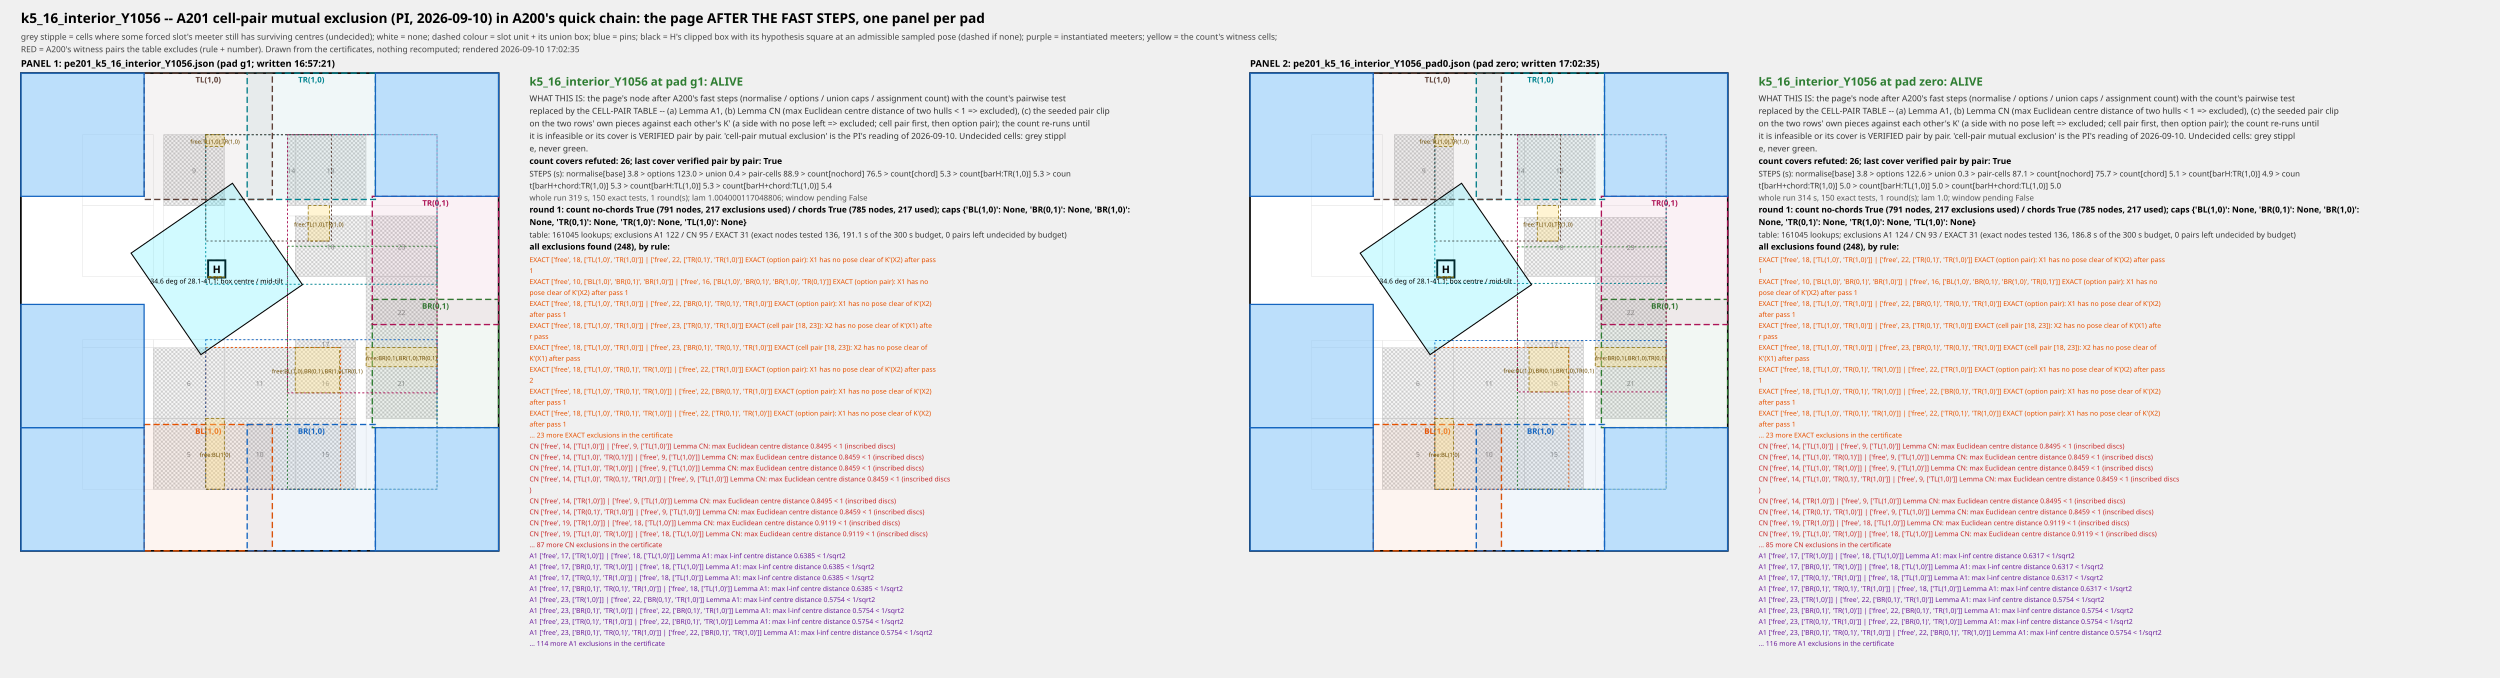
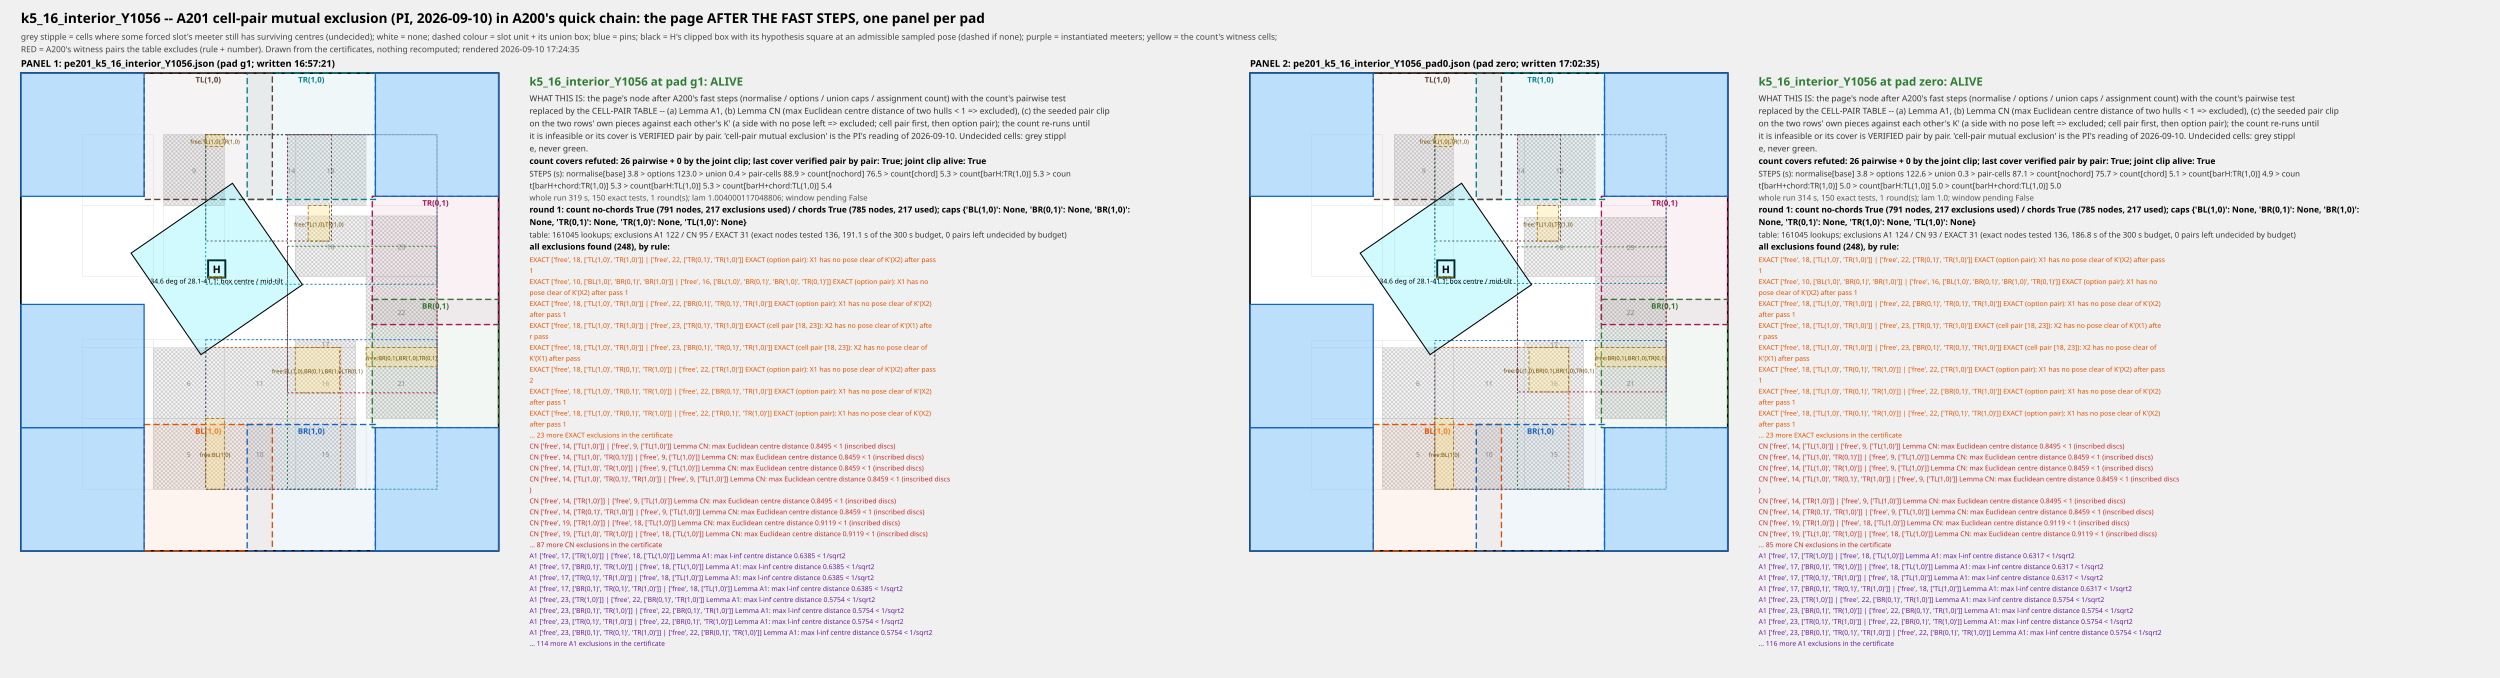
<svg xmlns="http://www.w3.org/2000/svg" width="2394" height="649" font-family="Segoe UI, sans-serif" style="background:#fff">
  <defs>
    <pattern id="stipple" width="4" height="4" patternUnits="userSpaceOnUse">
      <rect width="4" height="4" fill="#f2f2f2" />
      <circle cx="1" cy="1" r="0.7" fill="#999" />
      <circle cx="3" cy="3" r="0.7" fill="#999" />
    </pattern>
  </defs>
  <text x="20.0" y="22.0" font-size="13" fill="#000" text-anchor="start" font-weight="bold">k5_16_interior_Y1056 -- A201 cell-pair mutual exclusion (PI, 2026-09-10) in A200's quick chain: the page AFTER THE FAST STEPS, one panel per pad</text>
  <text x="20.0" y="38.0" font-size="8" fill="#444" text-anchor="start">grey stipple = cells where some forced slot's meeter still has surviving centres (undecided); white = none; dashed colour = slot unit + its union box; blue = pins; black = H's clipped box with its hypothesis square at an admissible sampled pose (dashed if none); purple = instantiated meeters; yellow = the count's witness cells;</text>
-   <text x="20.0" y="50.0" font-size="8" fill="#444" text-anchor="start">RED = A200's witness pairs the table excludes (rule + number).  Drawn from the certificates, nothing recomputed; rendered 2026-09-10 17:02:35</text>
+   <text x="20.0" y="50.0" font-size="8" fill="#444" text-anchor="start">RED = A200's witness pairs the table excludes (rule + number).  Drawn from the certificates, nothing recomputed; rendered 2026-09-10 17:24:35</text>
  <text x="20.0" y="64.0" font-size="9" fill="#000" text-anchor="start" font-weight="bold">PANEL 1: pe201_k5_16_interior_Y1056.json (pad g1; written 16:57:21)</text>
  <rect x="20.0" y="70.0" width="457.5" height="457.5" fill="#fff" fill-opacity="1.00" stroke="#000" stroke-width="1.6" />
  <rect x="79.0" y="400.6" width="67.9" height="67.9" fill="#fff" fill-opacity="1.00" stroke="#ddd" stroke-width="0.4" />
  <rect x="79.0" y="332.7" width="67.9" height="67.9" fill="#fff" fill-opacity="1.00" stroke="#ddd" stroke-width="0.4" />
  <rect x="79.0" y="325.3" width="67.9" height="7.4" fill="#fff" fill-opacity="1.00" stroke="#ddd" stroke-width="0.4" />
  <rect x="79.0" y="196.9" width="67.9" height="67.9" fill="#fff" fill-opacity="1.00" stroke="#ddd" stroke-width="0.4" />
  <rect x="79.0" y="129.0" width="67.9" height="67.9" fill="#fff" fill-opacity="1.00" stroke="#ddd" stroke-width="0.4" />
  <rect x="146.9" y="400.6" width="67.9" height="67.9" fill="url(#stipple)" fill-opacity="1.00" stroke="#bbb" stroke-width="0.4" />
  <text x="180.8" y="437.5" font-size="6.5" fill="#888" text-anchor="middle">5</text>
  <rect x="146.9" y="332.7" width="67.9" height="67.9" fill="url(#stipple)" fill-opacity="1.00" stroke="#bbb" stroke-width="0.4" />
  <text x="180.8" y="369.6" font-size="6.5" fill="#888" text-anchor="middle">6</text>
  <rect x="146.9" y="325.3" width="67.9" height="7.4" fill="#fff" fill-opacity="1.00" stroke="#ddd" stroke-width="0.4" />
  <rect x="156.8" y="196.9" width="58.0" height="67.9" fill="#fff" fill-opacity="1.00" stroke="#ddd" stroke-width="0.4" />
  <rect x="156.8" y="129.0" width="58.0" height="67.9" fill="url(#stipple)" fill-opacity="1.00" stroke="#bbb" stroke-width="0.4" />
  <text x="185.8" y="165.9" font-size="6.5" fill="#888" text-anchor="middle">9</text>
  <rect x="214.8" y="400.6" width="67.9" height="67.9" fill="url(#stipple)" fill-opacity="1.00" stroke="#bbb" stroke-width="0.4" />
  <text x="248.7" y="437.5" font-size="6.5" fill="#888" text-anchor="middle">10</text>
  <rect x="214.8" y="332.7" width="67.9" height="67.9" fill="url(#stipple)" fill-opacity="1.00" stroke="#bbb" stroke-width="0.4" />
  <text x="248.7" y="369.6" font-size="6.5" fill="#888" text-anchor="middle">11</text>
  <rect x="214.8" y="325.3" width="67.9" height="7.4" fill="#fff" fill-opacity="1.00" stroke="#ddd" stroke-width="0.4" />
  <rect x="275.3" y="206.8" width="7.4" height="58.0" fill="#fff" fill-opacity="1.00" stroke="#ddd" stroke-width="0.4" />
  <rect x="275.3" y="129.0" width="7.4" height="67.9" fill="url(#stipple)" fill-opacity="1.00" stroke="#bbb" stroke-width="0.4" />
  <text x="279.0" y="165.9" font-size="6.5" fill="#888" text-anchor="middle">14</text>
  <rect x="282.7" y="400.6" width="58.0" height="67.9" fill="url(#stipple)" fill-opacity="1.00" stroke="#bbb" stroke-width="0.4" />
  <text x="311.7" y="437.5" font-size="6.5" fill="#888" text-anchor="middle">15</text>
  <rect x="282.7" y="332.7" width="58.0" height="67.9" fill="url(#stipple)" fill-opacity="1.00" stroke="#bbb" stroke-width="0.4" />
  <text x="311.7" y="369.6" font-size="6.5" fill="#888" text-anchor="middle">16</text>
  <rect x="282.7" y="325.3" width="58.0" height="7.4" fill="url(#stipple)" fill-opacity="1.00" stroke="#bbb" stroke-width="0.4" />
  <text x="311.7" y="332.0" font-size="6.5" fill="#888" text-anchor="middle">17</text>
  <rect x="282.7" y="206.8" width="67.9" height="58.0" fill="url(#stipple)" fill-opacity="1.00" stroke="#bbb" stroke-width="0.4" />
  <text x="316.6" y="238.8" font-size="6.5" fill="#888" text-anchor="middle">18</text>
  <rect x="282.7" y="129.0" width="67.9" height="67.9" fill="url(#stipple)" fill-opacity="1.00" stroke="#bbb" stroke-width="0.4" />
  <text x="316.6" y="165.9" font-size="6.5" fill="#888" text-anchor="middle">19</text>
  <rect x="350.6" y="400.6" width="67.9" height="67.9" fill="#fff" fill-opacity="1.00" stroke="#ddd" stroke-width="0.4" />
  <rect x="350.6" y="332.7" width="67.9" height="67.9" fill="url(#stipple)" fill-opacity="1.00" stroke="#bbb" stroke-width="0.4" />
  <text x="384.5" y="369.6" font-size="6.5" fill="#888" text-anchor="middle">21</text>
  <rect x="350.6" y="264.8" width="67.9" height="67.9" fill="url(#stipple)" fill-opacity="1.00" stroke="#bbb" stroke-width="0.4" />
  <text x="384.5" y="301.7" font-size="6.5" fill="#888" text-anchor="middle">22</text>
  <rect x="350.6" y="206.8" width="67.9" height="58.0" fill="url(#stipple)" fill-opacity="1.00" stroke="#bbb" stroke-width="0.4" />
  <text x="384.5" y="238.8" font-size="6.5" fill="#888" text-anchor="middle">23</text>
  <rect x="350.6" y="129.0" width="67.9" height="67.9" fill="#fff" fill-opacity="1.00" stroke="#ddd" stroke-width="0.4" />
  <rect x="138.0" y="406.5" width="122.8" height="121.0" fill="#e65100" fill-opacity="0.06" stroke="#e65100" stroke-width="1.3" stroke-dasharray="6,3" />
  <text x="199.4" y="415.5" font-size="7.5" fill="#e65100" text-anchor="middle" font-weight="bold">BL(1,0)</text>
  <rect x="197.0" y="332.7" width="129.2" height="135.8" fill="none" fill-opacity="0.00" stroke="#e65100" stroke-width="0.9" stroke-dasharray="2,2" />
  <rect x="356.5" y="286.7" width="121.0" height="122.8" fill="#2e7d32" fill-opacity="0.06" stroke="#2e7d32" stroke-width="1.3" stroke-dasharray="6,3" />
  <text x="417.0" y="295.7" font-size="7.5" fill="#2e7d32" text-anchor="middle" font-weight="bold">BR(0,1)</text>
  <rect x="275.3" y="235.8" width="143.2" height="232.7" fill="none" fill-opacity="0.00" stroke="#2e7d32" stroke-width="0.9" stroke-dasharray="2,2" />
  <rect x="236.7" y="406.5" width="122.8" height="121.0" fill="#1565c0" fill-opacity="0.06" stroke="#1565c0" stroke-width="1.3" stroke-dasharray="6,3" />
  <text x="298.1" y="415.5" font-size="7.5" fill="#1565c0" text-anchor="middle" font-weight="bold">BR(1,0)</text>
  <rect x="197.0" y="325.3" width="221.5" height="143.2" fill="none" fill-opacity="0.00" stroke="#1565c0" stroke-width="0.9" stroke-dasharray="2,2" />
  <rect x="356.5" y="188.0" width="121.0" height="122.8" fill="#ad1457" fill-opacity="0.06" stroke="#ad1457" stroke-width="1.3" stroke-dasharray="6,3" />
  <text x="417.0" y="197.0" font-size="7.5" fill="#ad1457" text-anchor="middle" font-weight="bold">TR(0,1)</text>
  <rect x="275.3" y="129.0" width="143.2" height="247.2" fill="none" fill-opacity="0.00" stroke="#ad1457" stroke-width="0.9" stroke-dasharray="2,2" />
  <rect x="236.7" y="70.0" width="122.8" height="121.0" fill="#00838f" fill-opacity="0.06" stroke="#00838f" stroke-width="1.3" stroke-dasharray="6,3" />
  <text x="298.1" y="79.0" font-size="7.5" fill="#00838f" text-anchor="middle" font-weight="bold">TR(1,0)</text>
  <rect x="197.0" y="129.0" width="221.5" height="143.2" fill="none" fill-opacity="0.00" stroke="#00838f" stroke-width="0.9" stroke-dasharray="2,2" />
  <rect x="138.0" y="70.0" width="122.8" height="121.0" fill="#5d4037" fill-opacity="0.06" stroke="#5d4037" stroke-width="1.3" stroke-dasharray="6,3" />
  <text x="199.4" y="79.0" font-size="7.5" fill="#5d4037" text-anchor="middle" font-weight="bold">TL(1,0)</text>
  <rect x="197.0" y="129.0" width="120.4" height="101.8" fill="none" fill-opacity="0.00" stroke="#5d4037" stroke-width="0.9" stroke-dasharray="2,2" />
  <polygon points="20.0,527.5 138.0,527.5 138.0,409.5 20.0,409.5" fill="#90caf9" fill-opacity="0.60" stroke="#1565c0" stroke-width="1.2" />
  <polygon points="20.0,409.5 138.0,409.5 138.0,291.5 20.0,291.5" fill="#90caf9" fill-opacity="0.60" stroke="#1565c0" stroke-width="1.2" />
  <polygon points="20.0,188.0 138.0,188.0 138.0,70.0 20.0,70.0" fill="#90caf9" fill-opacity="0.60" stroke="#1565c0" stroke-width="1.2" />
  <polygon points="359.5,527.5 477.5,527.5 477.5,409.5 359.5,409.5" fill="#90caf9" fill-opacity="0.60" stroke="#1565c0" stroke-width="1.2" />
  <polygon points="359.5,188.0 477.5,188.0 477.5,70.0 359.5,70.0" fill="#90caf9" fill-opacity="0.60" stroke="#1565c0" stroke-width="1.2" />
  <rect x="199.3" y="249.3" width="16.5" height="16.5" fill="none" fill-opacity="0.00" stroke="#000" stroke-width="0.8" stroke-dasharray="4,3" />
  <rect x="199.3" y="249.3" width="16.5" height="16.5" fill="none" fill-opacity="0.00" stroke="#000" stroke-width="1.8" />
  <polygon points="192.4,339.6 289.6,272.6 222.6,175.5 125.5,242.4" fill="#00e5ff" fill-opacity="0.18" stroke="#000" stroke-width="1.0" />
  <text x="207.5" y="261.5" font-size="10" fill="#000" text-anchor="middle" font-weight="bold">H</text>
  <text x="207.5" y="271.5" font-size="6.5" fill="#000" text-anchor="middle">34.6 deg of 28.1-41.1; box centre / mid-tilt</text>
  <rect x="199.3" y="264.8" width="15.5" height="1.0" fill="#ffe082" fill-opacity="0.35" stroke="#8d6e00" stroke-width="0.7" stroke-dasharray="3,2" />
  <text x="207.0" y="268.3" font-size="5.5" fill="#6d4c00" text-anchor="middle">H</text>
  <rect x="197.0" y="129.0" width="17.8" height="11.2" fill="#ffe082" fill-opacity="0.35" stroke="#8d6e00" stroke-width="0.7" stroke-dasharray="3,2" />
  <text x="205.9" y="137.6" font-size="5.5" fill="#6d4c00" text-anchor="middle">free:TL(1,0),TR(1,0)</text>
  <rect x="295.1" y="196.9" width="20.4" height="33.9" fill="#ffe082" fill-opacity="0.35" stroke="#8d6e00" stroke-width="0.7" stroke-dasharray="3,2" />
  <text x="305.3" y="216.9" font-size="5.5" fill="#6d4c00" text-anchor="middle">free:TL(1,0),TR(1,0)</text>
  <rect x="197.0" y="400.6" width="17.8" height="67.9" fill="#ffe082" fill-opacity="0.35" stroke="#8d6e00" stroke-width="0.7" stroke-dasharray="3,2" />
  <text x="205.9" y="437.5" font-size="5.5" fill="#6d4c00" text-anchor="middle">free:BL(1,0)</text>
  <rect x="282.7" y="332.7" width="42.4" height="43.5" fill="#ffe082" fill-opacity="0.35" stroke="#8d6e00" stroke-width="0.7" stroke-dasharray="3,2" />
  <text x="303.9" y="357.5" font-size="5.5" fill="#6d4c00" text-anchor="middle">free:BL(1,0),BR(0,1),BR(1,0),TR(0,1)</text>
  <rect x="350.6" y="332.7" width="67.9" height="18.5" fill="#ffe082" fill-opacity="0.35" stroke="#8d6e00" stroke-width="0.7" stroke-dasharray="3,2" />
  <text x="384.5" y="344.9" font-size="5.5" fill="#6d4c00" text-anchor="middle">free:BR(0,1),BR(1,0),TR(0,1)</text>
  <text x="507.0" y="82.0" font-size="11" fill="#2e7d32" text-anchor="start" font-weight="bold">k5_16_interior_Y1056 at pad g1: ALIVE</text>
  <text x="507.0" y="97.0" font-size="8" fill="#333" text-anchor="start">WHAT THIS IS: the page's node after A200's fast steps (normalise / options / union caps / assignment count) with the count's pairwise test</text>
  <text x="507.0" y="109.0" font-size="8" fill="#333" text-anchor="start">replaced by the CELL-PAIR TABLE -- (a) Lemma A1, (b) Lemma CN (max Euclidean centre distance of two hulls &lt; 1 =&gt; excluded), (c) the seeded pair clip</text>
  <text x="507.0" y="121.0" font-size="8" fill="#333" text-anchor="start">on the two rows' own pieces against each other's K' (a side with no pose left =&gt; excluded; cell pair first, then option pair); the count re-runs until</text>
  <text x="507.0" y="133.0" font-size="8" fill="#333" text-anchor="start">it is infeasible or its cover is VERIFIED pair by pair.  'cell-pair mutual exclusion' is the PI's reading of 2026-09-10.  Undecided cells: grey stippl</text>
  <text x="507.0" y="145.0" font-size="8" fill="#333" text-anchor="start">e, never green.</text>
-   <text x="507.0" y="157.0" font-size="8" fill="#000" text-anchor="start" font-weight="bold">count covers refuted: 26; last cover verified pair by pair: True</text>
+   <text x="507.0" y="157.0" font-size="8" fill="#000" text-anchor="start" font-weight="bold">count covers refuted: 26 pairwise + 0 by the joint clip; last cover verified pair by pair: True; joint clip alive: True</text>
  <text x="507.0" y="169.0" font-size="7.5" fill="#333" text-anchor="start">STEPS (s): normalise[base] 3.8 &gt; options 123.0 &gt; union 0.4 &gt; pair-cells 88.9 &gt; count[nochord] 76.5 &gt; count[chord] 5.3 &gt; count[barH:TR(1,0)] 5.3 &gt; coun</text>
  <text x="507.0" y="180.5" font-size="7.5" fill="#333" text-anchor="start">t[barH+chord:TR(1,0)] 5.3 &gt; count[barH:TL(1,0)] 5.3 &gt; count[barH+chord:TL(1,0)] 5.4</text>
  <text x="507.0" y="192.0" font-size="7.5" fill="#555" text-anchor="start">whole run 319 s, 150 exact tests, 1 round(s); lam 1.004000117048806; window pending False</text>
  <text x="507.0" y="203.5" font-size="8" fill="#000" text-anchor="start" font-weight="bold">round 1: count no-chords True (791 nodes, 217 exclusions used) / chords True (785 nodes, 217 used); caps {'BL(1,0)': None, 'BR(0,1)': None, 'BR(1,0)':</text>
  <text x="507.0" y="215.5" font-size="8" fill="#000" text-anchor="start" font-weight="bold"> None, 'TR(0,1)': None, 'TR(1,0)': None, 'TL(1,0)': None}</text>
  <text x="507.0" y="227.5" font-size="7.5" fill="#333" text-anchor="start">   table: 161045 lookups; exclusions A1 122 / CN 95 / EXACT 31 (exact nodes tested 136, 191.1 s of the 300 s budget, 0 pairs left undecided by budget)</text>
  <text x="507.0" y="239.0" font-size="8" fill="#000" text-anchor="start" font-weight="bold">all exclusions found (248), by rule:</text>
  <text x="507.0" y="251.0" font-size="6.5" fill="#e65100" text-anchor="start">   EXACT  ['free', 18, ['TL(1,0)', 'TR(1,0)']] | ['free', 22, ['TR(0,1)', 'TR(1,0)']]  EXACT (option pair): X1 has no pose clear of K'(X2) after pass </text>
  <text x="507.0" y="261.5" font-size="6.5" fill="#e65100" text-anchor="start">1</text>
  <text x="507.0" y="272.0" font-size="6.5" fill="#e65100" text-anchor="start">   EXACT  ['free', 10, ['BL(1,0)', 'BR(0,1)', 'BR(1,0)']] | ['free', 16, ['BL(1,0)', 'BR(0,1)', 'BR(1,0)', 'TR(0,1)']]  EXACT (option pair): X1 has no</text>
  <text x="507.0" y="282.5" font-size="6.5" fill="#e65100" text-anchor="start"> pose clear of K'(X2) after pass 1</text>
  <text x="507.0" y="293.0" font-size="6.5" fill="#e65100" text-anchor="start">   EXACT  ['free', 18, ['TL(1,0)', 'TR(1,0)']] | ['free', 22, ['BR(0,1)', 'TR(0,1)', 'TR(1,0)']]  EXACT (option pair): X1 has no pose clear of K'(X2) </text>
  <text x="507.0" y="303.5" font-size="6.5" fill="#e65100" text-anchor="start">after pass 1</text>
  <text x="507.0" y="314.0" font-size="6.5" fill="#e65100" text-anchor="start">   EXACT  ['free', 18, ['TL(1,0)', 'TR(1,0)']] | ['free', 23, ['TR(0,1)', 'TR(1,0)']]  EXACT (cell pair [18, 23]): X2 has no pose clear of K'(X1) afte</text>
  <text x="507.0" y="324.5" font-size="6.5" fill="#e65100" text-anchor="start">r pass </text>
  <text x="507.0" y="335.0" font-size="6.5" fill="#e65100" text-anchor="start">   EXACT  ['free', 18, ['TL(1,0)', 'TR(1,0)']] | ['free', 23, ['BR(0,1)', 'TR(0,1)', 'TR(1,0)']]  EXACT (cell pair [18, 23]): X2 has no pose clear of </text>
  <text x="507.0" y="345.5" font-size="6.5" fill="#e65100" text-anchor="start">K'(X1) after pass </text>
  <text x="507.0" y="356.0" font-size="6.5" fill="#e65100" text-anchor="start">   EXACT  ['free', 18, ['TL(1,0)', 'TR(0,1)', 'TR(1,0)']] | ['free', 22, ['TR(1,0)']]  EXACT (option pair): X1 has no pose clear of K'(X2) after pass </text>
  <text x="507.0" y="366.5" font-size="6.5" fill="#e65100" text-anchor="start">2</text>
  <text x="507.0" y="377.0" font-size="6.5" fill="#e65100" text-anchor="start">   EXACT  ['free', 18, ['TL(1,0)', 'TR(0,1)', 'TR(1,0)']] | ['free', 22, ['BR(0,1)', 'TR(1,0)']]  EXACT (option pair): X1 has no pose clear of K'(X2) </text>
  <text x="507.0" y="387.5" font-size="6.5" fill="#e65100" text-anchor="start">after pass 1</text>
  <text x="507.0" y="398.0" font-size="6.5" fill="#e65100" text-anchor="start">   EXACT  ['free', 18, ['TL(1,0)', 'TR(0,1)', 'TR(1,0)']] | ['free', 22, ['TR(0,1)', 'TR(1,0)']]  EXACT (option pair): X1 has no pose clear of K'(X2) </text>
  <text x="507.0" y="408.5" font-size="6.5" fill="#e65100" text-anchor="start">after pass 1</text>
  <text x="507.0" y="419.0" font-size="6.5" fill="#e65100" text-anchor="start">   ... 23 more EXACT exclusions in the certificate</text>
  <text x="507.0" y="429.5" font-size="6.5" fill="#c62828" text-anchor="start">   CN  ['free', 14, ['TL(1,0)']] | ['free', 9, ['TL(1,0)']]  Lemma CN: max Euclidean centre distance 0.8495 &lt; 1 (inscribed discs)</text>
  <text x="507.0" y="440.0" font-size="6.5" fill="#c62828" text-anchor="start">   CN  ['free', 14, ['TL(1,0)', 'TR(0,1)']] | ['free', 9, ['TL(1,0)']]  Lemma CN: max Euclidean centre distance 0.8459 &lt; 1 (inscribed discs)</text>
  <text x="507.0" y="450.5" font-size="6.5" fill="#c62828" text-anchor="start">   CN  ['free', 14, ['TL(1,0)', 'TR(1,0)']] | ['free', 9, ['TL(1,0)']]  Lemma CN: max Euclidean centre distance 0.8459 &lt; 1 (inscribed discs)</text>
  <text x="507.0" y="461.0" font-size="6.5" fill="#c62828" text-anchor="start">   CN  ['free', 14, ['TL(1,0)', 'TR(0,1)', 'TR(1,0)']] | ['free', 9, ['TL(1,0)']]  Lemma CN: max Euclidean centre distance 0.8459 &lt; 1 (inscribed discs</text>
  <text x="507.0" y="471.5" font-size="6.5" fill="#c62828" text-anchor="start">)</text>
  <text x="507.0" y="482.0" font-size="6.5" fill="#c62828" text-anchor="start">   CN  ['free', 14, ['TR(1,0)']] | ['free', 9, ['TL(1,0)']]  Lemma CN: max Euclidean centre distance 0.8495 &lt; 1 (inscribed discs)</text>
  <text x="507.0" y="492.5" font-size="6.5" fill="#c62828" text-anchor="start">   CN  ['free', 14, ['TR(0,1)', 'TR(1,0)']] | ['free', 9, ['TL(1,0)']]  Lemma CN: max Euclidean centre distance 0.8459 &lt; 1 (inscribed discs)</text>
  <text x="507.0" y="503.0" font-size="6.5" fill="#c62828" text-anchor="start">   CN  ['free', 19, ['TR(1,0)']] | ['free', 18, ['TL(1,0)']]  Lemma CN: max Euclidean centre distance 0.9119 &lt; 1 (inscribed discs)</text>
  <text x="507.0" y="513.5" font-size="6.5" fill="#c62828" text-anchor="start">   CN  ['free', 19, ['TL(1,0)', 'TR(1,0)']] | ['free', 18, ['TL(1,0)']]  Lemma CN: max Euclidean centre distance 0.9119 &lt; 1 (inscribed discs)</text>
  <text x="507.0" y="524.0" font-size="6.5" fill="#c62828" text-anchor="start">   ... 87 more CN exclusions in the certificate</text>
  <text x="507.0" y="534.5" font-size="6.5" fill="#6a1b9a" text-anchor="start">   A1  ['free', 17, ['TR(1,0)']] | ['free', 18, ['TL(1,0)']]  Lemma A1: max l-inf centre distance 0.6385 &lt; 1/sqrt2</text>
  <text x="507.0" y="545.0" font-size="6.5" fill="#6a1b9a" text-anchor="start">   A1  ['free', 17, ['BR(0,1)', 'TR(1,0)']] | ['free', 18, ['TL(1,0)']]  Lemma A1: max l-inf centre distance 0.6385 &lt; 1/sqrt2</text>
  <text x="507.0" y="555.5" font-size="6.5" fill="#6a1b9a" text-anchor="start">   A1  ['free', 17, ['TR(0,1)', 'TR(1,0)']] | ['free', 18, ['TL(1,0)']]  Lemma A1: max l-inf centre distance 0.6385 &lt; 1/sqrt2</text>
  <text x="507.0" y="566.0" font-size="6.5" fill="#6a1b9a" text-anchor="start">   A1  ['free', 17, ['BR(0,1)', 'TR(0,1)', 'TR(1,0)']] | ['free', 18, ['TL(1,0)']]  Lemma A1: max l-inf centre distance 0.6385 &lt; 1/sqrt2</text>
  <text x="507.0" y="576.5" font-size="6.5" fill="#6a1b9a" text-anchor="start">   A1  ['free', 23, ['TR(1,0)']] | ['free', 22, ['BR(0,1)', 'TR(1,0)']]  Lemma A1: max l-inf centre distance 0.5754 &lt; 1/sqrt2</text>
  <text x="507.0" y="587.0" font-size="6.5" fill="#6a1b9a" text-anchor="start">   A1  ['free', 23, ['BR(0,1)', 'TR(1,0)']] | ['free', 22, ['BR(0,1)', 'TR(1,0)']]  Lemma A1: max l-inf centre distance 0.5754 &lt; 1/sqrt2</text>
  <text x="507.0" y="597.5" font-size="6.5" fill="#6a1b9a" text-anchor="start">   A1  ['free', 23, ['TR(0,1)', 'TR(1,0)']] | ['free', 22, ['BR(0,1)', 'TR(1,0)']]  Lemma A1: max l-inf centre distance 0.5754 &lt; 1/sqrt2</text>
  <text x="507.0" y="608.0" font-size="6.5" fill="#6a1b9a" text-anchor="start">   A1  ['free', 23, ['BR(0,1)', 'TR(0,1)', 'TR(1,0)']] | ['free', 22, ['BR(0,1)', 'TR(1,0)']]  Lemma A1: max l-inf centre distance 0.5754 &lt; 1/sqrt2</text>
  <text x="507.0" y="618.5" font-size="6.5" fill="#6a1b9a" text-anchor="start">   ... 114 more A1 exclusions in the certificate</text>
  <text x="1197.0" y="64.0" font-size="9" fill="#000" text-anchor="start" font-weight="bold">PANEL 2: pe201_k5_16_interior_Y1056_pad0.json (pad zero; written 17:02:35)</text>
  <rect x="1197.0" y="70.0" width="457.5" height="457.5" fill="#fff" fill-opacity="1.00" stroke="#000" stroke-width="1.6" />
  <rect x="1256.0" y="400.6" width="67.9" height="67.9" fill="#fff" fill-opacity="1.00" stroke="#ddd" stroke-width="0.4" />
  <rect x="1256.0" y="332.7" width="67.9" height="67.9" fill="#fff" fill-opacity="1.00" stroke="#ddd" stroke-width="0.4" />
  <rect x="1256.0" y="326.1" width="67.9" height="6.6" fill="#fff" fill-opacity="1.00" stroke="#ddd" stroke-width="0.4" />
  <rect x="1256.0" y="196.9" width="67.9" height="67.9" fill="#fff" fill-opacity="1.00" stroke="#ddd" stroke-width="0.4" />
  <rect x="1256.0" y="129.0" width="67.9" height="67.9" fill="#fff" fill-opacity="1.00" stroke="#ddd" stroke-width="0.4" />
  <rect x="1323.9" y="400.6" width="67.9" height="67.9" fill="url(#stipple)" fill-opacity="1.00" stroke="#bbb" stroke-width="0.4" />
  <text x="1357.8" y="437.5" font-size="6.5" fill="#888" text-anchor="middle">5</text>
  <rect x="1323.9" y="332.7" width="67.9" height="67.9" fill="url(#stipple)" fill-opacity="1.00" stroke="#bbb" stroke-width="0.4" />
  <text x="1357.8" y="369.6" font-size="6.5" fill="#888" text-anchor="middle">6</text>
  <rect x="1323.9" y="326.1" width="67.9" height="6.6" fill="#fff" fill-opacity="1.00" stroke="#ddd" stroke-width="0.4" />
  <rect x="1335.1" y="196.9" width="56.7" height="67.9" fill="#fff" fill-opacity="1.00" stroke="#ddd" stroke-width="0.4" />
  <rect x="1335.1" y="129.0" width="56.7" height="67.9" fill="url(#stipple)" fill-opacity="1.00" stroke="#bbb" stroke-width="0.4" />
  <text x="1363.4" y="165.9" font-size="6.5" fill="#888" text-anchor="middle">9</text>
  <rect x="1391.8" y="400.6" width="67.9" height="67.9" fill="url(#stipple)" fill-opacity="1.00" stroke="#bbb" stroke-width="0.4" />
  <text x="1425.7" y="437.5" font-size="6.5" fill="#888" text-anchor="middle">10</text>
  <rect x="1391.8" y="332.7" width="67.9" height="67.9" fill="url(#stipple)" fill-opacity="1.00" stroke="#bbb" stroke-width="0.4" />
  <text x="1425.7" y="369.6" font-size="6.5" fill="#888" text-anchor="middle">11</text>
  <rect x="1391.8" y="326.1" width="67.9" height="6.6" fill="#fff" fill-opacity="1.00" stroke="#ddd" stroke-width="0.4" />
  <rect x="1453.1" y="208.1" width="6.6" height="56.7" fill="#fff" fill-opacity="1.00" stroke="#ddd" stroke-width="0.4" />
  <rect x="1453.1" y="129.0" width="6.6" height="67.9" fill="url(#stipple)" fill-opacity="1.00" stroke="#bbb" stroke-width="0.4" />
  <text x="1456.4" y="165.9" font-size="6.5" fill="#888" text-anchor="middle">14</text>
  <rect x="1459.7" y="400.6" width="56.7" height="67.9" fill="url(#stipple)" fill-opacity="1.00" stroke="#bbb" stroke-width="0.4" />
  <text x="1488.1" y="437.5" font-size="6.5" fill="#888" text-anchor="middle">15</text>
  <rect x="1459.7" y="332.7" width="56.7" height="67.9" fill="url(#stipple)" fill-opacity="1.00" stroke="#bbb" stroke-width="0.4" />
  <text x="1488.1" y="369.6" font-size="6.5" fill="#888" text-anchor="middle">16</text>
  <rect x="1459.7" y="326.1" width="56.7" height="6.6" fill="url(#stipple)" fill-opacity="1.00" stroke="#bbb" stroke-width="0.4" />
  <text x="1488.1" y="332.4" font-size="6.5" fill="#888" text-anchor="middle">17</text>
  <rect x="1459.7" y="208.1" width="67.9" height="56.7" fill="url(#stipple)" fill-opacity="1.00" stroke="#bbb" stroke-width="0.4" />
  <text x="1493.6" y="239.4" font-size="6.5" fill="#888" text-anchor="middle">18</text>
  <rect x="1459.7" y="129.0" width="67.9" height="67.9" fill="url(#stipple)" fill-opacity="1.00" stroke="#bbb" stroke-width="0.4" />
  <text x="1493.6" y="165.9" font-size="6.5" fill="#888" text-anchor="middle">19</text>
  <rect x="1527.6" y="400.6" width="67.9" height="67.9" fill="#fff" fill-opacity="1.00" stroke="#ddd" stroke-width="0.4" />
  <rect x="1527.6" y="332.7" width="67.9" height="67.9" fill="url(#stipple)" fill-opacity="1.00" stroke="#bbb" stroke-width="0.4" />
  <text x="1561.5" y="369.6" font-size="6.5" fill="#888" text-anchor="middle">21</text>
  <rect x="1527.6" y="264.8" width="67.9" height="67.9" fill="url(#stipple)" fill-opacity="1.00" stroke="#bbb" stroke-width="0.4" />
  <text x="1561.5" y="301.7" font-size="6.5" fill="#888" text-anchor="middle">22</text>
  <rect x="1527.6" y="208.1" width="67.9" height="56.7" fill="url(#stipple)" fill-opacity="1.00" stroke="#bbb" stroke-width="0.4" />
  <text x="1561.5" y="239.4" font-size="6.5" fill="#888" text-anchor="middle">23</text>
  <rect x="1527.6" y="129.0" width="67.9" height="67.9" fill="#fff" fill-opacity="1.00" stroke="#ddd" stroke-width="0.4" />
  <rect x="1315.0" y="406.5" width="122.8" height="121.0" fill="#e65100" fill-opacity="0.06" stroke="#e65100" stroke-width="1.3" stroke-dasharray="6,3" />
  <text x="1376.4" y="415.5" font-size="7.5" fill="#e65100" text-anchor="middle" font-weight="bold">BL(1,0)</text>
  <rect x="1374.0" y="332.7" width="128.3" height="135.8" fill="none" fill-opacity="0.00" stroke="#e65100" stroke-width="0.9" stroke-dasharray="2,2" />
  <rect x="1533.5" y="286.7" width="121.0" height="122.8" fill="#2e7d32" fill-opacity="0.06" stroke="#2e7d32" stroke-width="1.3" stroke-dasharray="6,3" />
  <text x="1594.0" y="295.7" font-size="7.5" fill="#2e7d32" text-anchor="middle" font-weight="bold">BR(0,1)</text>
  <rect x="1453.1" y="236.4" width="142.4" height="232.1" fill="none" fill-opacity="0.00" stroke="#2e7d32" stroke-width="0.9" stroke-dasharray="2,2" />
  <rect x="1413.7" y="406.5" width="122.8" height="121.0" fill="#1565c0" fill-opacity="0.06" stroke="#1565c0" stroke-width="1.3" stroke-dasharray="6,3" />
  <text x="1475.1" y="415.5" font-size="7.5" fill="#1565c0" text-anchor="middle" font-weight="bold">BR(1,0)</text>
  <rect x="1374.0" y="326.1" width="221.5" height="142.4" fill="none" fill-opacity="0.00" stroke="#1565c0" stroke-width="0.9" stroke-dasharray="2,2" />
  <rect x="1533.5" y="188.0" width="121.0" height="122.8" fill="#ad1457" fill-opacity="0.06" stroke="#ad1457" stroke-width="1.3" stroke-dasharray="6,3" />
  <text x="1594.0" y="197.0" font-size="7.5" fill="#ad1457" text-anchor="middle" font-weight="bold">TR(0,1)</text>
  <rect x="1453.1" y="129.0" width="142.4" height="246.3" fill="none" fill-opacity="0.00" stroke="#ad1457" stroke-width="0.9" stroke-dasharray="2,2" />
  <rect x="1413.7" y="70.0" width="122.8" height="121.0" fill="#00838f" fill-opacity="0.06" stroke="#00838f" stroke-width="1.3" stroke-dasharray="6,3" />
  <text x="1475.1" y="79.0" font-size="7.5" fill="#00838f" text-anchor="middle" font-weight="bold">TR(1,0)</text>
  <rect x="1374.0" y="129.0" width="221.5" height="142.4" fill="none" fill-opacity="0.00" stroke="#00838f" stroke-width="0.9" stroke-dasharray="2,2" />
  <rect x="1315.0" y="70.0" width="122.8" height="121.0" fill="#5d4037" fill-opacity="0.06" stroke="#5d4037" stroke-width="1.3" stroke-dasharray="6,3" />
  <text x="1376.4" y="79.0" font-size="7.5" fill="#5d4037" text-anchor="middle" font-weight="bold">TL(1,0)</text>
  <rect x="1374.0" y="129.0" width="120.4" height="101.8" fill="none" fill-opacity="0.00" stroke="#5d4037" stroke-width="0.9" stroke-dasharray="2,2" />
  <polygon points="1197.0,527.5 1315.0,527.5 1315.0,409.5 1197.0,409.5" fill="#90caf9" fill-opacity="0.60" stroke="#1565c0" stroke-width="1.2" />
  <polygon points="1197.0,409.5 1315.0,409.5 1315.0,291.5 1197.0,291.5" fill="#90caf9" fill-opacity="0.60" stroke="#1565c0" stroke-width="1.2" />
  <polygon points="1197.0,188.0 1315.0,188.0 1315.0,70.0 1197.0,70.0" fill="#90caf9" fill-opacity="0.60" stroke="#1565c0" stroke-width="1.2" />
  <polygon points="1536.5,527.5 1654.5,527.5 1654.5,409.5 1536.5,409.5" fill="#90caf9" fill-opacity="0.60" stroke="#1565c0" stroke-width="1.2" />
  <polygon points="1536.5,188.0 1654.5,188.0 1654.5,70.0 1536.5,70.0" fill="#90caf9" fill-opacity="0.60" stroke="#1565c0" stroke-width="1.2" />
  <rect x="1376.3" y="249.3" width="16.5" height="16.5" fill="none" fill-opacity="0.00" stroke="#000" stroke-width="0.8" stroke-dasharray="4,3" />
  <rect x="1376.3" y="249.3" width="16.5" height="16.5" fill="none" fill-opacity="0.00" stroke="#000" stroke-width="1.8" />
  <polygon points="1369.4,339.6 1466.6,272.6 1399.6,175.5 1302.5,242.4" fill="#00e5ff" fill-opacity="0.18" stroke="#000" stroke-width="1.0" />
  <text x="1384.5" y="261.5" font-size="10" fill="#000" text-anchor="middle" font-weight="bold">H</text>
  <text x="1384.5" y="271.5" font-size="6.5" fill="#000" text-anchor="middle">34.6 deg of 28.1-41.1; box centre / mid-tilt</text>
  <rect x="1376.3" y="264.8" width="15.5" height="1.0" fill="#ffe082" fill-opacity="0.35" stroke="#8d6e00" stroke-width="0.7" stroke-dasharray="3,2" />
  <text x="1384.0" y="268.3" font-size="5.5" fill="#6d4c00" text-anchor="middle">H</text>
  <rect x="1374.0" y="129.0" width="17.8" height="11.2" fill="#ffe082" fill-opacity="0.35" stroke="#8d6e00" stroke-width="0.7" stroke-dasharray="3,2" />
  <text x="1382.9" y="137.6" font-size="5.5" fill="#6d4c00" text-anchor="middle">free:TL(1,0),TR(1,0)</text>
  <rect x="1472.1" y="196.9" width="20.4" height="33.9" fill="#ffe082" fill-opacity="0.35" stroke="#8d6e00" stroke-width="0.7" stroke-dasharray="3,2" />
  <text x="1482.3" y="216.9" font-size="5.5" fill="#6d4c00" text-anchor="middle">free:TL(1,0),TR(1,0)</text>
  <rect x="1374.0" y="400.6" width="17.8" height="67.9" fill="#ffe082" fill-opacity="0.35" stroke="#8d6e00" stroke-width="0.7" stroke-dasharray="3,2" />
  <text x="1382.9" y="437.5" font-size="5.5" fill="#6d4c00" text-anchor="middle">free:BL(1,0)</text>
  <rect x="1464.2" y="332.7" width="38.0" height="42.6" fill="#ffe082" fill-opacity="0.35" stroke="#8d6e00" stroke-width="0.7" stroke-dasharray="3,2" />
  <text x="1483.1" y="357.0" font-size="5.5" fill="#6d4c00" text-anchor="middle">free:BL(1,0),BR(0,1),BR(1,0),TR(0,1)</text>
  <rect x="1527.6" y="332.7" width="67.9" height="18.5" fill="#ffe082" fill-opacity="0.35" stroke="#8d6e00" stroke-width="0.7" stroke-dasharray="3,2" />
  <text x="1561.5" y="344.9" font-size="5.5" fill="#6d4c00" text-anchor="middle">free:BR(0,1),BR(1,0),TR(0,1)</text>
  <text x="1684.0" y="82.0" font-size="11" fill="#2e7d32" text-anchor="start" font-weight="bold">k5_16_interior_Y1056 at pad zero: ALIVE</text>
  <text x="1684.0" y="97.0" font-size="8" fill="#333" text-anchor="start">WHAT THIS IS: the page's node after A200's fast steps (normalise / options / union caps / assignment count) with the count's pairwise test</text>
  <text x="1684.0" y="109.0" font-size="8" fill="#333" text-anchor="start">replaced by the CELL-PAIR TABLE -- (a) Lemma A1, (b) Lemma CN (max Euclidean centre distance of two hulls &lt; 1 =&gt; excluded), (c) the seeded pair clip</text>
  <text x="1684.0" y="121.0" font-size="8" fill="#333" text-anchor="start">on the two rows' own pieces against each other's K' (a side with no pose left =&gt; excluded; cell pair first, then option pair); the count re-runs until</text>
  <text x="1684.0" y="133.0" font-size="8" fill="#333" text-anchor="start">it is infeasible or its cover is VERIFIED pair by pair.  'cell-pair mutual exclusion' is the PI's reading of 2026-09-10.  Undecided cells: grey stippl</text>
  <text x="1684.0" y="145.0" font-size="8" fill="#333" text-anchor="start">e, never green.</text>
-   <text x="1684.0" y="157.0" font-size="8" fill="#000" text-anchor="start" font-weight="bold">count covers refuted: 26; last cover verified pair by pair: True</text>
+   <text x="1684.0" y="157.0" font-size="8" fill="#000" text-anchor="start" font-weight="bold">count covers refuted: 26 pairwise + 0 by the joint clip; last cover verified pair by pair: True; joint clip alive: True</text>
  <text x="1684.0" y="169.0" font-size="7.5" fill="#333" text-anchor="start">STEPS (s): normalise[base] 3.8 &gt; options 122.6 &gt; union 0.3 &gt; pair-cells 87.1 &gt; count[nochord] 75.7 &gt; count[chord] 5.1 &gt; count[barH:TR(1,0)] 4.9 &gt; coun</text>
  <text x="1684.0" y="180.5" font-size="7.5" fill="#333" text-anchor="start">t[barH+chord:TR(1,0)] 5.0 &gt; count[barH:TL(1,0)] 5.0 &gt; count[barH+chord:TL(1,0)] 5.0</text>
  <text x="1684.0" y="192.0" font-size="7.5" fill="#555" text-anchor="start">whole run 314 s, 150 exact tests, 1 round(s); lam 1.0; window pending False</text>
  <text x="1684.0" y="203.5" font-size="8" fill="#000" text-anchor="start" font-weight="bold">round 1: count no-chords True (791 nodes, 217 exclusions used) / chords True (785 nodes, 217 used); caps {'BL(1,0)': None, 'BR(0,1)': None, 'BR(1,0)':</text>
  <text x="1684.0" y="215.5" font-size="8" fill="#000" text-anchor="start" font-weight="bold"> None, 'TR(0,1)': None, 'TR(1,0)': None, 'TL(1,0)': None}</text>
  <text x="1684.0" y="227.5" font-size="7.5" fill="#333" text-anchor="start">   table: 161045 lookups; exclusions A1 124 / CN 93 / EXACT 31 (exact nodes tested 136, 186.8 s of the 300 s budget, 0 pairs left undecided by budget)</text>
  <text x="1684.0" y="239.0" font-size="8" fill="#000" text-anchor="start" font-weight="bold">all exclusions found (248), by rule:</text>
  <text x="1684.0" y="251.0" font-size="6.5" fill="#e65100" text-anchor="start">   EXACT  ['free', 18, ['TL(1,0)', 'TR(1,0)']] | ['free', 22, ['TR(0,1)', 'TR(1,0)']]  EXACT (option pair): X1 has no pose clear of K'(X2) after pass </text>
  <text x="1684.0" y="261.5" font-size="6.5" fill="#e65100" text-anchor="start">1</text>
  <text x="1684.0" y="272.0" font-size="6.5" fill="#e65100" text-anchor="start">   EXACT  ['free', 10, ['BL(1,0)', 'BR(0,1)', 'BR(1,0)']] | ['free', 16, ['BL(1,0)', 'BR(0,1)', 'BR(1,0)', 'TR(0,1)']]  EXACT (option pair): X1 has no</text>
  <text x="1684.0" y="282.5" font-size="6.5" fill="#e65100" text-anchor="start"> pose clear of K'(X2) after pass 1</text>
  <text x="1684.0" y="293.0" font-size="6.5" fill="#e65100" text-anchor="start">   EXACT  ['free', 18, ['TL(1,0)', 'TR(1,0)']] | ['free', 22, ['BR(0,1)', 'TR(0,1)', 'TR(1,0)']]  EXACT (option pair): X1 has no pose clear of K'(X2) </text>
  <text x="1684.0" y="303.5" font-size="6.5" fill="#e65100" text-anchor="start">after pass 1</text>
  <text x="1684.0" y="314.0" font-size="6.5" fill="#e65100" text-anchor="start">   EXACT  ['free', 18, ['TL(1,0)', 'TR(1,0)']] | ['free', 23, ['TR(0,1)', 'TR(1,0)']]  EXACT (cell pair [18, 23]): X2 has no pose clear of K'(X1) afte</text>
  <text x="1684.0" y="324.5" font-size="6.5" fill="#e65100" text-anchor="start">r pass </text>
  <text x="1684.0" y="335.0" font-size="6.5" fill="#e65100" text-anchor="start">   EXACT  ['free', 18, ['TL(1,0)', 'TR(1,0)']] | ['free', 23, ['BR(0,1)', 'TR(0,1)', 'TR(1,0)']]  EXACT (cell pair [18, 23]): X2 has no pose clear of </text>
  <text x="1684.0" y="345.5" font-size="6.5" fill="#e65100" text-anchor="start">K'(X1) after pass </text>
  <text x="1684.0" y="356.0" font-size="6.5" fill="#e65100" text-anchor="start">   EXACT  ['free', 18, ['TL(1,0)', 'TR(0,1)', 'TR(1,0)']] | ['free', 22, ['TR(1,0)']]  EXACT (option pair): X1 has no pose clear of K'(X2) after pass </text>
  <text x="1684.0" y="366.5" font-size="6.5" fill="#e65100" text-anchor="start">1</text>
  <text x="1684.0" y="377.0" font-size="6.5" fill="#e65100" text-anchor="start">   EXACT  ['free', 18, ['TL(1,0)', 'TR(0,1)', 'TR(1,0)']] | ['free', 22, ['BR(0,1)', 'TR(1,0)']]  EXACT (option pair): X1 has no pose clear of K'(X2) </text>
  <text x="1684.0" y="387.5" font-size="6.5" fill="#e65100" text-anchor="start">after pass 1</text>
  <text x="1684.0" y="398.0" font-size="6.5" fill="#e65100" text-anchor="start">   EXACT  ['free', 18, ['TL(1,0)', 'TR(0,1)', 'TR(1,0)']] | ['free', 22, ['TR(0,1)', 'TR(1,0)']]  EXACT (option pair): X1 has no pose clear of K'(X2) </text>
  <text x="1684.0" y="408.5" font-size="6.5" fill="#e65100" text-anchor="start">after pass 1</text>
  <text x="1684.0" y="419.0" font-size="6.5" fill="#e65100" text-anchor="start">   ... 23 more EXACT exclusions in the certificate</text>
  <text x="1684.0" y="429.5" font-size="6.5" fill="#c62828" text-anchor="start">   CN  ['free', 14, ['TL(1,0)']] | ['free', 9, ['TL(1,0)']]  Lemma CN: max Euclidean centre distance 0.8495 &lt; 1 (inscribed discs)</text>
  <text x="1684.0" y="440.0" font-size="6.5" fill="#c62828" text-anchor="start">   CN  ['free', 14, ['TL(1,0)', 'TR(0,1)']] | ['free', 9, ['TL(1,0)']]  Lemma CN: max Euclidean centre distance 0.8459 &lt; 1 (inscribed discs)</text>
  <text x="1684.0" y="450.5" font-size="6.5" fill="#c62828" text-anchor="start">   CN  ['free', 14, ['TL(1,0)', 'TR(1,0)']] | ['free', 9, ['TL(1,0)']]  Lemma CN: max Euclidean centre distance 0.8459 &lt; 1 (inscribed discs)</text>
  <text x="1684.0" y="461.0" font-size="6.5" fill="#c62828" text-anchor="start">   CN  ['free', 14, ['TL(1,0)', 'TR(0,1)', 'TR(1,0)']] | ['free', 9, ['TL(1,0)']]  Lemma CN: max Euclidean centre distance 0.8459 &lt; 1 (inscribed discs</text>
  <text x="1684.0" y="471.5" font-size="6.5" fill="#c62828" text-anchor="start">)</text>
  <text x="1684.0" y="482.0" font-size="6.5" fill="#c62828" text-anchor="start">   CN  ['free', 14, ['TR(1,0)']] | ['free', 9, ['TL(1,0)']]  Lemma CN: max Euclidean centre distance 0.8495 &lt; 1 (inscribed discs)</text>
  <text x="1684.0" y="492.5" font-size="6.5" fill="#c62828" text-anchor="start">   CN  ['free', 14, ['TR(0,1)', 'TR(1,0)']] | ['free', 9, ['TL(1,0)']]  Lemma CN: max Euclidean centre distance 0.8459 &lt; 1 (inscribed discs)</text>
  <text x="1684.0" y="503.0" font-size="6.5" fill="#c62828" text-anchor="start">   CN  ['free', 19, ['TR(1,0)']] | ['free', 18, ['TL(1,0)']]  Lemma CN: max Euclidean centre distance 0.9119 &lt; 1 (inscribed discs)</text>
  <text x="1684.0" y="513.5" font-size="6.5" fill="#c62828" text-anchor="start">   CN  ['free', 19, ['TL(1,0)', 'TR(1,0)']] | ['free', 18, ['TL(1,0)']]  Lemma CN: max Euclidean centre distance 0.9119 &lt; 1 (inscribed discs)</text>
  <text x="1684.0" y="524.0" font-size="6.5" fill="#c62828" text-anchor="start">   ... 85 more CN exclusions in the certificate</text>
  <text x="1684.0" y="534.5" font-size="6.5" fill="#6a1b9a" text-anchor="start">   A1  ['free', 17, ['TR(1,0)']] | ['free', 18, ['TL(1,0)']]  Lemma A1: max l-inf centre distance 0.6317 &lt; 1/sqrt2</text>
  <text x="1684.0" y="545.0" font-size="6.5" fill="#6a1b9a" text-anchor="start">   A1  ['free', 17, ['BR(0,1)', 'TR(1,0)']] | ['free', 18, ['TL(1,0)']]  Lemma A1: max l-inf centre distance 0.6317 &lt; 1/sqrt2</text>
  <text x="1684.0" y="555.5" font-size="6.5" fill="#6a1b9a" text-anchor="start">   A1  ['free', 17, ['TR(0,1)', 'TR(1,0)']] | ['free', 18, ['TL(1,0)']]  Lemma A1: max l-inf centre distance 0.6317 &lt; 1/sqrt2</text>
  <text x="1684.0" y="566.0" font-size="6.5" fill="#6a1b9a" text-anchor="start">   A1  ['free', 17, ['BR(0,1)', 'TR(0,1)', 'TR(1,0)']] | ['free', 18, ['TL(1,0)']]  Lemma A1: max l-inf centre distance 0.6317 &lt; 1/sqrt2</text>
  <text x="1684.0" y="576.5" font-size="6.5" fill="#6a1b9a" text-anchor="start">   A1  ['free', 23, ['TR(1,0)']] | ['free', 22, ['BR(0,1)', 'TR(1,0)']]  Lemma A1: max l-inf centre distance 0.5754 &lt; 1/sqrt2</text>
  <text x="1684.0" y="587.0" font-size="6.5" fill="#6a1b9a" text-anchor="start">   A1  ['free', 23, ['BR(0,1)', 'TR(1,0)']] | ['free', 22, ['BR(0,1)', 'TR(1,0)']]  Lemma A1: max l-inf centre distance 0.5754 &lt; 1/sqrt2</text>
  <text x="1684.0" y="597.5" font-size="6.5" fill="#6a1b9a" text-anchor="start">   A1  ['free', 23, ['TR(0,1)', 'TR(1,0)']] | ['free', 22, ['BR(0,1)', 'TR(1,0)']]  Lemma A1: max l-inf centre distance 0.5754 &lt; 1/sqrt2</text>
  <text x="1684.0" y="608.0" font-size="6.5" fill="#6a1b9a" text-anchor="start">   A1  ['free', 23, ['BR(0,1)', 'TR(0,1)', 'TR(1,0)']] | ['free', 22, ['BR(0,1)', 'TR(1,0)']]  Lemma A1: max l-inf centre distance 0.5754 &lt; 1/sqrt2</text>
  <text x="1684.0" y="618.5" font-size="6.5" fill="#6a1b9a" text-anchor="start">   ... 116 more A1 exclusions in the certificate</text>
</svg>
